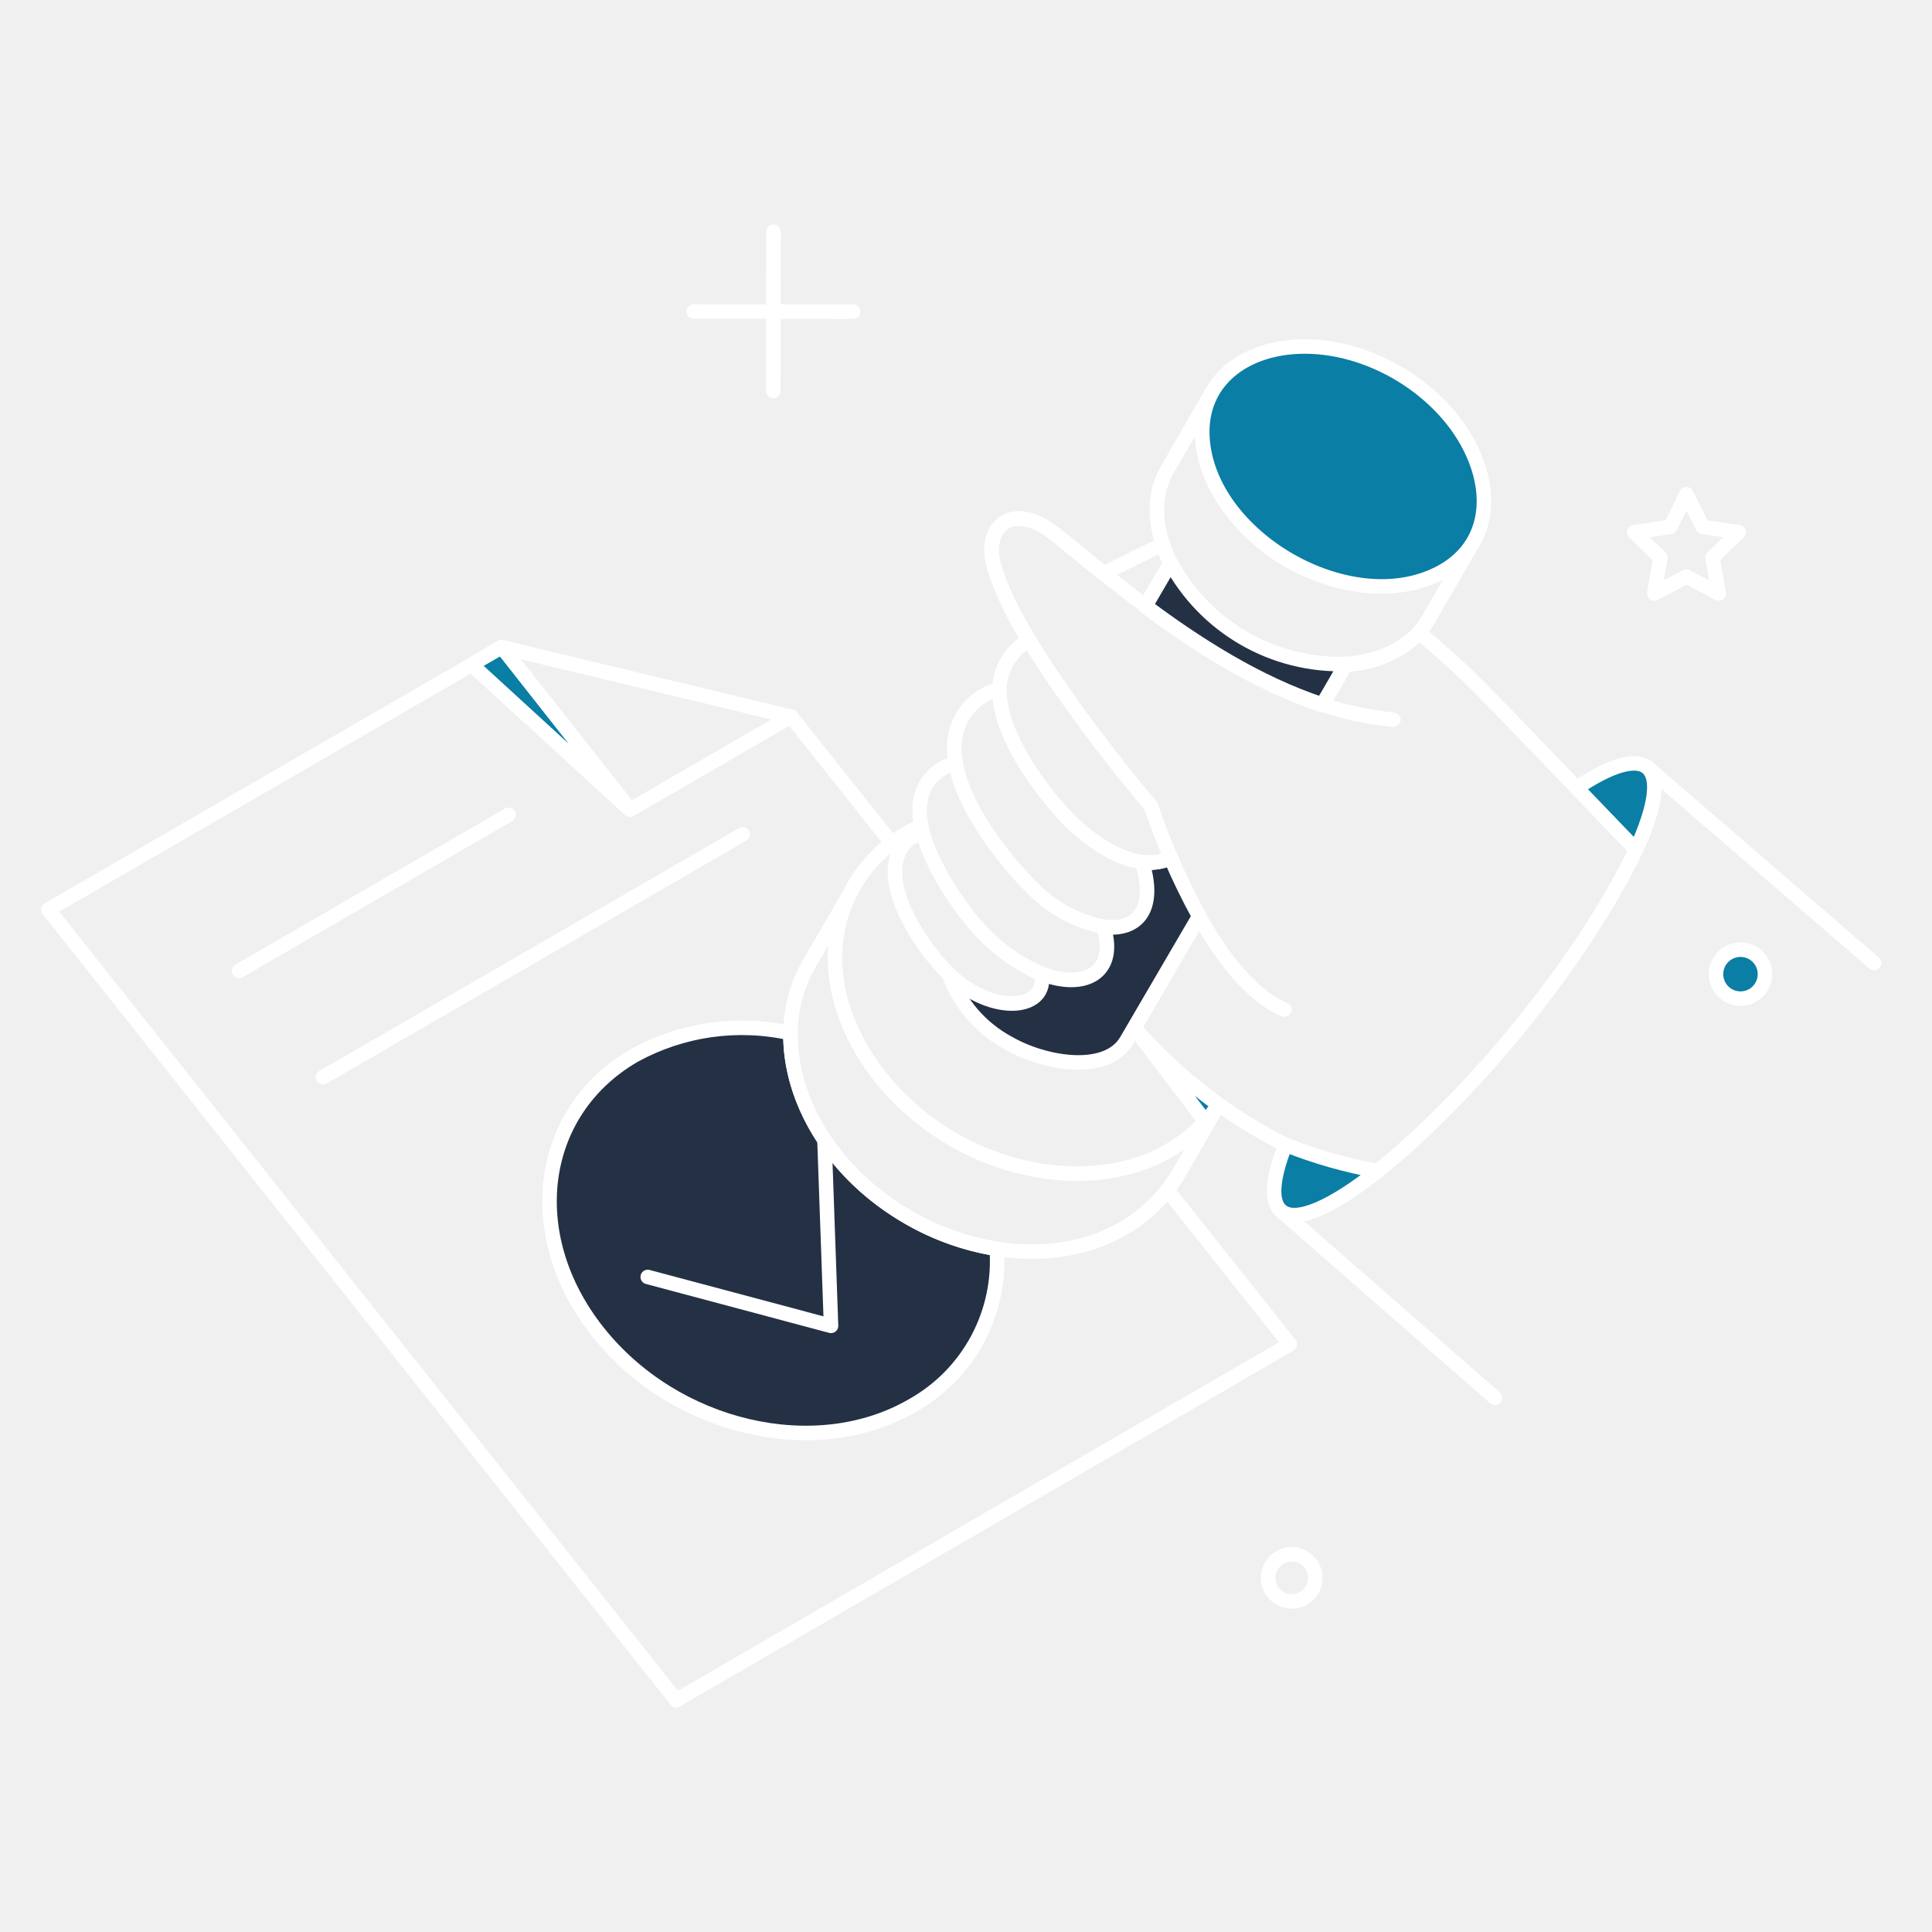
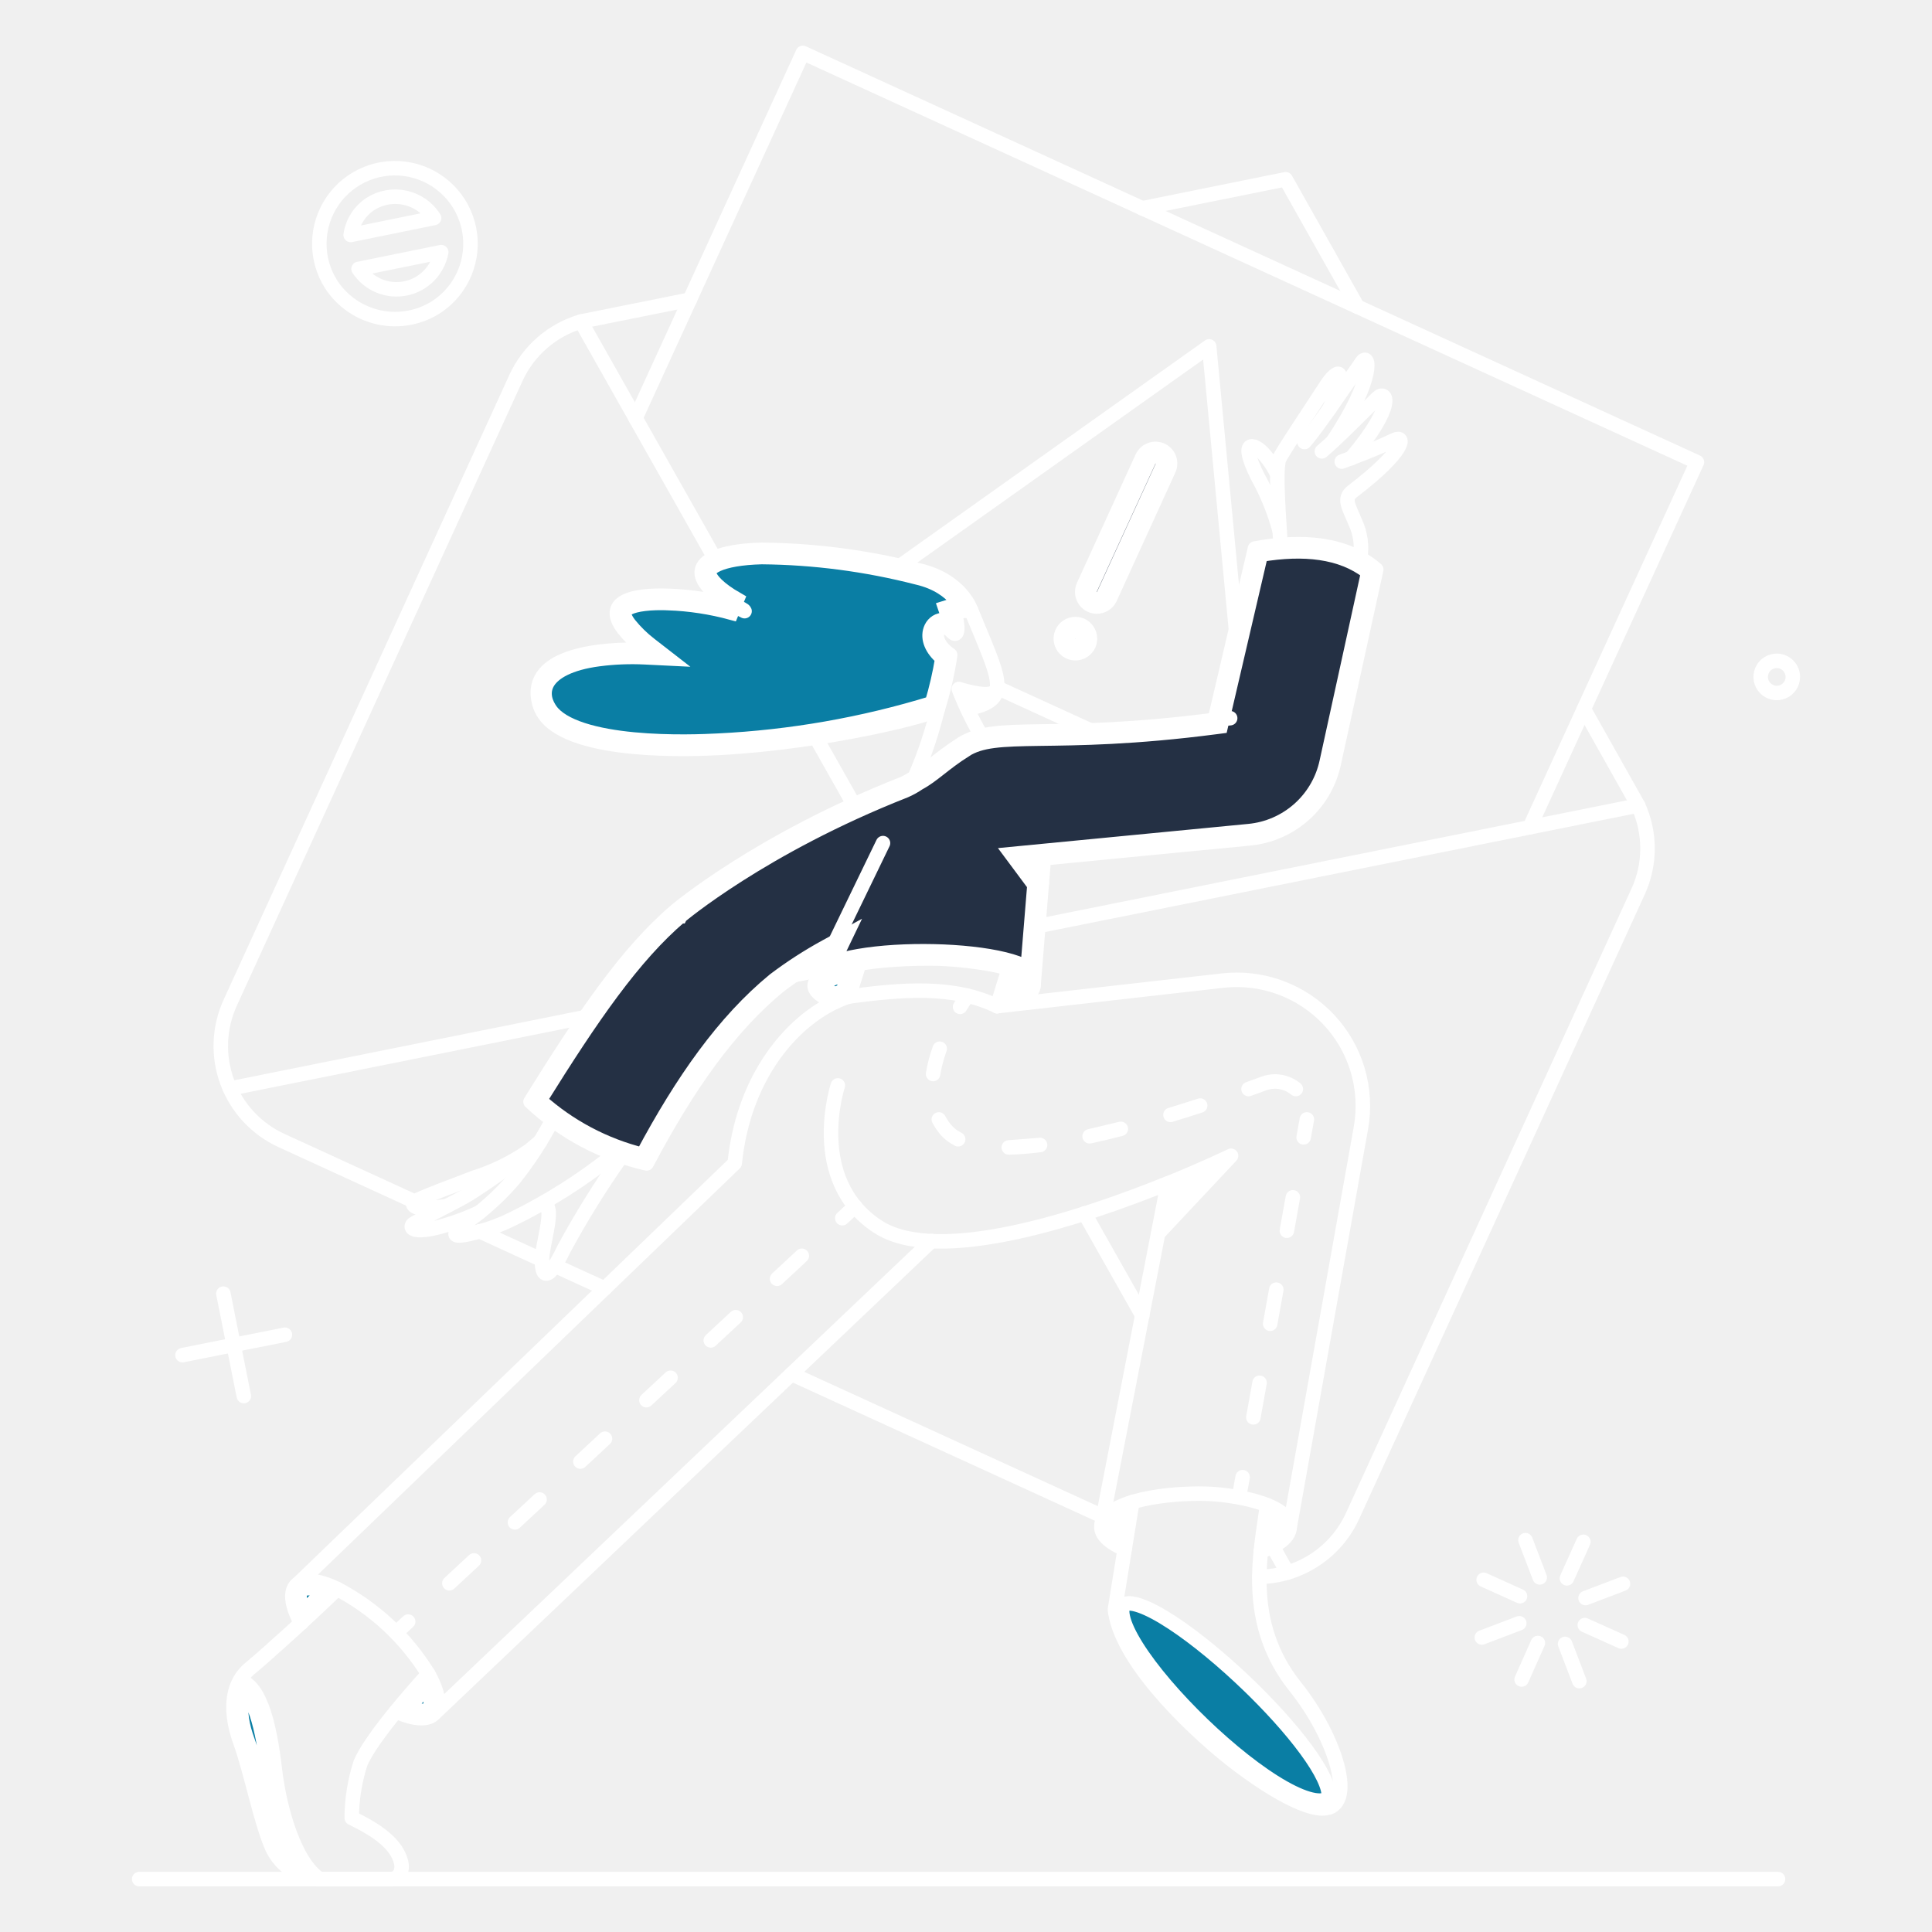
<svg xmlns="http://www.w3.org/2000/svg" width="400" height="400" viewBox="0 0 400 400" fill="none">
-   <path d="M184.622 174.582L163.818 148.4L103.9 133.998L10 188.32L140.002 352.002L267.054 278.326L241.684 246.396" stroke="white" stroke-width="3" stroke-linecap="round" stroke-linejoin="round" />
-   <path d="M130.438 167.642L97.626 137.588L103.9 133.96L130.438 167.642Z" fill="#0A7EA4" />
-   <path d="M130.438 167.642L97.626 137.588L103.9 133.96L130.438 167.642Z" stroke="white" stroke-width="3" stroke-linecap="round" stroke-linejoin="round" />
-   <path d="M188.01 252.016C172.52 243.09 163.476 227.984 163.658 213.91C152.673 211.458 141.17 213.098 131.308 218.522C111.272 230.122 107.908 255.796 123.822 275.794C139.736 295.828 168.882 302.634 188.918 290.994C194.612 287.811 199.277 283.068 202.367 277.323C205.456 271.578 206.84 265.071 206.356 258.566C199.891 257.526 193.672 255.306 188.01 252.016Z" fill="#243044" />
-   <path d="M188.01 252.016C172.52 243.09 163.476 227.984 163.658 213.91C152.673 211.458 141.17 213.098 131.308 218.522C111.272 230.122 107.908 255.796 123.822 275.794C139.736 295.828 168.882 302.634 188.918 290.994C194.612 287.811 199.277 283.068 202.367 277.323C205.456 271.578 206.84 265.071 206.356 258.566C199.891 257.526 193.672 255.306 188.01 252.016Z" stroke="white" stroke-width="3" stroke-linecap="round" stroke-linejoin="round" />
-   <path d="M163.78 148.324L130.438 167.642L103.9 133.96" stroke="white" stroke-width="3" stroke-linecap="round" stroke-linejoin="round" />
-   <path d="M49.466 201.02L105.3 168.7" stroke="white" stroke-width="3" stroke-linecap="round" stroke-linejoin="round" />
-   <path d="M66.892 223.022L153.762 172.742" stroke="white" stroke-width="3" stroke-linecap="round" stroke-linejoin="round" />
-   <path d="M134.104 264.378L172.058 274.508L170.698 236.064" stroke="white" stroke-width="3" stroke-linecap="round" stroke-linejoin="round" />
-   <path d="M176.14 184.728L167.56 199.472C157.806 216.33 166.96 239.872 188.01 252.016C206.866 262.932 232.01 262.254 243.844 243.322L252.268 228.71" stroke="white" stroke-width="3" stroke-linecap="round" stroke-linejoin="round" />
-   <path d="M190.722 171.018C183.597 174.081 177.968 179.83 175.056 187.018C167.824 204.794 179.39 225.586 197.31 235.91C213.262 245.122 234.092 246.012 247.058 234.624C249.038 232.887 250.786 230.902 252.258 228.718" stroke="white" stroke-width="3" stroke-linecap="round" stroke-linejoin="round" />
-   <path d="M305.084 112.11L295.708 128.29C292.232 134.338 284.86 137.512 276.618 137.512C252.498 137.512 232.76 112.668 241.728 97.14L251.064 80.96C246.83 88.332 249.288 97.404 253.976 104.248C267.614 124.164 296.684 126.568 305.084 112.11Z" stroke="white" stroke-width="3" stroke-linecap="round" stroke-linejoin="round" />
-   <path d="M338.728 175.92C327.058 200.062 303.982 227.456 285.238 242.452C278.657 241.456 272.229 239.626 266.11 237.008C254.228 231.049 243.612 222.846 234.848 212.852L248.304 189.718C246.139 185.786 244.171 181.749 242.408 177.622C240.579 178.513 238.518 178.816 236.51 178.49C239.61 188.546 235.264 192.78 228.534 191.91C231.446 201.248 224.792 205.11 215.682 201.626C216.966 208.996 206.396 210.102 197.914 202.986C191.17 197.326 180.44 181.336 187.714 174.186C188.631 173.296 189.811 172.726 191.078 172.56C189.718 167.38 190.078 162.148 195.124 159.102C195.953 158.589 196.88 158.255 197.846 158.12C196.4 150.022 200.662 144.416 206.918 142.582C206.978 140.528 207.57 138.525 208.636 136.768C209.702 135.011 211.206 133.561 213 132.56C209.812 127.653 207.33 122.321 205.628 116.722C203.69 108.738 209.828 104.004 217.99 110.296C220.678 112.37 224.226 115.36 228.46 118.8C229.632 118.12 240.708 112.676 240.708 112.676C241.142 114.028 241.686 115.344 242.334 116.608C242.334 116.608 240.334 120.086 237.118 125.568C247.438 133.28 260.176 141.52 273.748 145.98L278.624 137.58C284.368 137.436 289.831 135.064 293.858 130.966C306.578 142.116 300.432 136.158 338.728 175.92Z" stroke="white" stroke-width="3" stroke-linecap="round" stroke-linejoin="round" />
-   <path d="M297.864 118.726C279.3 128.176 250.112 111.192 248.948 90.562C248.286 78.846 257.748 71.738 270.148 71.738C284.778 71.738 300.246 81.728 305.494 95.138C309.242 104.7 307.032 114.058 297.864 118.726Z" fill="#0A7EA4" />
-   <path d="M297.864 118.726C279.3 128.176 250.112 111.192 248.948 90.562C248.286 78.846 257.748 71.738 270.148 71.738C284.778 71.738 300.246 81.728 305.494 95.138C309.242 104.7 307.032 114.058 297.864 118.726Z" stroke="white" stroke-width="3" stroke-linecap="round" stroke-linejoin="round" />
-   <path d="M266.148 237C263.426 243.844 262.972 248.8 265.278 250.722C268.378 253.294 275.862 249.89 285.278 242.444C278.731 241.294 272.32 239.47 266.148 237Z" fill="#0A7EA4" />
-   <path d="M266.148 237C263.426 243.844 262.972 248.8 265.278 250.722C268.378 253.294 275.862 249.89 285.278 242.444C278.731 241.294 272.32 239.47 266.148 237Z" stroke="white" stroke-width="3" stroke-linecap="round" stroke-linejoin="round" />
-   <path d="M326.442 163.144L338.728 175.92C347.094 157.66 340.97 153.376 326.442 163.144Z" fill="#0A7EA4" />
-   <path d="M326.442 163.144L338.728 175.92C347.094 157.66 340.97 153.376 326.442 163.144Z" stroke="white" stroke-width="3" stroke-linecap="round" stroke-linejoin="round" />
-   <path d="M252.236 228.692C251.44 229.936 250.542 231.112 249.552 232.208L234.848 212.852C240.034 218.765 245.866 224.079 252.236 228.692Z" fill="#0A7EA4" />
-   <path d="M252.236 228.692C251.44 229.936 250.542 231.112 249.552 232.208L234.848 212.852C240.034 218.765 245.866 224.079 252.236 228.692Z" stroke="white" stroke-width="3" stroke-linecap="round" stroke-linejoin="round" />
-   <path d="M365.416 201.588C365.429 202.262 365.308 202.932 365.059 203.558C364.81 204.184 364.439 204.755 363.967 205.236C363.495 205.717 362.932 206.1 362.31 206.361C361.689 206.621 361.022 206.756 360.348 206.756C359.674 206.755 359.007 206.621 358.385 206.36C357.764 206.099 357.201 205.716 356.729 205.235C356.257 204.753 355.886 204.183 355.638 203.556C355.389 202.93 355.268 202.26 355.282 201.586C355.308 200.26 355.854 198.996 356.802 198.068C357.749 197.139 359.023 196.619 360.35 196.62C361.676 196.62 362.95 197.14 363.897 198.069C364.845 198.998 365.39 200.262 365.416 201.588Z" fill="#0A7EA4" />
-   <path d="M365.416 201.588C365.429 202.262 365.308 202.932 365.059 203.558C364.81 204.184 364.439 204.755 363.967 205.236C363.495 205.717 362.932 206.1 362.31 206.361C361.689 206.621 361.022 206.756 360.348 206.756C359.674 206.755 359.007 206.621 358.385 206.36C357.764 206.099 357.201 205.716 356.729 205.235C356.257 204.753 355.886 204.183 355.638 203.556C355.389 202.93 355.268 202.26 355.282 201.586C355.308 200.26 355.854 198.996 356.802 198.068C357.749 197.139 359.023 196.619 360.35 196.62C361.676 196.62 362.95 197.14 363.897 198.069C364.845 198.998 365.39 200.262 365.416 201.588Z" stroke="white" stroke-width="3" stroke-linecap="round" stroke-linejoin="round" />
-   <path d="M278.66 137.476C271.258 137.7 263.941 135.856 257.53 132.15C251.119 128.443 245.869 123.022 242.37 116.496C242.37 116.496 240.37 119.972 237.154 125.456C247.474 133.166 260.212 141.406 273.784 145.868L278.66 137.476Z" fill="#243044" />
-   <path d="M278.66 137.476C271.258 137.7 263.941 135.856 257.53 132.15C251.119 128.443 245.869 123.022 242.37 116.496C242.37 116.496 240.37 119.972 237.154 125.456C247.474 133.166 260.212 141.406 273.784 145.868L278.66 137.476Z" stroke="white" stroke-width="3" stroke-linecap="round" stroke-linejoin="round" />
-   <path d="M248.268 189.718C246.102 185.787 244.133 181.75 242.37 177.622C240.541 178.513 238.481 178.816 236.472 178.49C239.572 188.546 235.226 192.78 228.496 191.91C231.408 201.248 224.754 205.11 215.644 201.626C216.93 208.996 206.358 210.102 197.876 202.986C197.476 202.642 197.008 202.186 196.476 201.702C198.68 207.801 203.054 212.875 208.762 215.952C216.318 220.3 229.076 222.378 233.182 215.536L248.268 189.718Z" fill="#243044" />
-   <path d="M248.268 189.718C246.102 185.787 244.133 181.75 242.37 177.622C240.541 178.513 238.481 178.816 236.472 178.49C239.572 188.546 235.226 192.78 228.496 191.91C231.408 201.248 224.754 205.11 215.644 201.626C216.93 208.996 206.358 210.102 197.876 202.986C197.476 202.642 197.008 202.186 196.476 201.702C198.68 207.801 203.054 212.875 208.762 215.952C216.318 220.3 229.076 222.378 233.182 215.536L248.268 189.718Z" stroke="white" stroke-width="3" stroke-linecap="round" stroke-linejoin="round" />
-   <path d="M248.268 189.718C252.916 198.034 258.966 206.086 265.92 209.034" stroke="white" stroke-width="3" stroke-linecap="round" stroke-linejoin="round" />
-   <path d="M237.154 125.454C228.248 118.802 224.05 114.836 218.026 110.22C209.876 103.974 203.746 108.668 205.664 116.646C208.938 130.256 229.354 156.388 238.326 166.924C238.326 166.924 239.762 171.46 242.408 177.622" stroke="white" stroke-width="3" stroke-linecap="round" stroke-linejoin="round" />
-   <path d="M288.488 149C283.469 148.53 278.522 147.478 273.746 145.864" stroke="white" stroke-width="3" stroke-linecap="round" stroke-linejoin="round" />
-   <path d="M197.764 157.472C199.388 168.436 210.458 180.69 213.602 183.708C217.622 187.9 222.836 190.751 228.534 191.872" stroke="white" stroke-width="3" stroke-linecap="round" stroke-linejoin="round" />
-   <path d="M242.4 177.622C238.052 179.852 230.722 178.488 222.29 170.704C218.396 167.104 206.564 153.304 206.942 142.504" stroke="white" stroke-width="3" stroke-linecap="round" stroke-linejoin="round" />
-   <path d="M191.11 172.518C193.264 180.608 199.876 189.268 202.564 192.174C206.176 196.264 210.659 199.494 215.682 201.626" stroke="white" stroke-width="3" stroke-linecap="round" stroke-linejoin="round" />
-   <path d="M341.034 158.834L388.022 199.396" stroke="white" stroke-width="3" stroke-linecap="round" stroke-linejoin="round" />
-   <path d="M265.316 250.768L309.506 289.402" stroke="white" stroke-width="3" stroke-linecap="round" stroke-linejoin="round" />
-   <path d="M267.432 321.8C268.397 321.799 269.341 322.085 270.144 322.621C270.947 323.157 271.573 323.918 271.943 324.81C272.313 325.702 272.41 326.683 272.222 327.63C272.034 328.577 271.57 329.447 270.887 330.13C270.205 330.813 269.335 331.278 268.388 331.466C267.441 331.655 266.46 331.558 265.568 331.188C264.676 330.819 263.914 330.193 263.377 329.39C262.841 328.587 262.555 327.643 262.556 326.678C262.559 325.386 263.073 324.147 263.987 323.233C264.901 322.319 266.139 321.804 267.432 321.8Z" stroke="white" stroke-width="3" stroke-linecap="round" stroke-linejoin="round" />
-   <path d="M160.15 47.998L160.112 80.96" stroke="white" stroke-width="3" stroke-linecap="round" stroke-linejoin="round" />
-   <path d="M176.632 64.516L143.63 64.48" stroke="white" stroke-width="3" stroke-linecap="round" stroke-linejoin="round" />
-   <path d="M349.162 102.32L352.526 109.086L359.972 110.182L354.566 115.436L355.852 122.884L349.162 119.368L342.508 122.884L343.756 115.436L338.35 110.182L345.834 109.086L349.162 102.32Z" stroke="white" stroke-width="3" stroke-linecap="round" stroke-linejoin="round" />
+   <path d="M261.031 114.836C269.871 113.372 277.71 114.128 283.276 118.487L274.664 157.82C273.89 161.355 272.083 164.575 269.481 167.074L268.951 167.564C266.062 170.125 262.437 171.704 258.594 172.073H258.593L212.051 176.573L209.405 176.829L210.991 178.961L214.167 183.233L212.768 200.366C211.5 199.651 209.839 199.08 207.981 198.622C203.998 197.641 198.709 197.088 193.324 196.969C187.933 196.85 182.357 197.162 177.786 197.951C175.823 198.291 174.011 198.724 172.464 199.264L173.088 197.967L175.106 193.767L171.017 196.001C167.3 198.032 163.739 200.333 160.36 202.887L160.336 202.905L160.313 202.924C149.956 211.427 141.305 223.675 133.072 239.106C125.148 237.13 117.827 233.25 111.746 227.799C122.562 210.448 131.109 198.012 140.842 189.695H140.843C140.844 189.694 140.845 189.693 140.847 189.692C140.848 189.691 140.85 189.689 140.852 189.688C140.858 189.682 140.87 189.673 140.885 189.66C140.915 189.635 140.962 189.595 141.025 189.543C141.152 189.439 141.344 189.283 141.6 189.078C142.112 188.669 142.882 188.067 143.9 187.307C145.938 185.786 148.973 183.63 152.937 181.107C160.866 176.059 172.511 169.546 187.342 163.707L187.366 163.698L187.39 163.688C188.383 163.257 189.332 162.73 190.225 162.117C191.675 161.347 192.999 160.313 194.425 159.197C195.904 158.039 197.574 156.726 199.813 155.294L199.812 155.293C203.058 153.224 207.192 153.041 215.296 152.929C223.266 152.819 234.625 152.743 251.711 150.52L252.742 150.385L252.978 149.372L261.031 114.836Z" fill="#243044" stroke="white" stroke-width="3" />
+   <path d="M238.744 94.568C239.116 94.437 239.526 94.455 239.886 94.621C240.245 94.786 240.525 95.084 240.667 95.453C240.808 95.819 240.801 96.224 240.65 96.585L228.46 123.205C228.287 123.567 227.98 123.846 227.604 123.982H227.602C227.227 124.118 226.812 124.101 226.45 123.934L226.449 123.933L226.316 123.863C226.017 123.687 225.786 123.414 225.663 123.087C225.523 122.712 225.536 122.296 225.699 121.93L225.698 121.929L237.895 95.314C238.071 94.966 238.374 94.699 238.743 94.568H238.744Z" fill="#243044" stroke="white" stroke-width="3" />
+   <path d="M222.414 130.726C222.707 130.679 223.008 130.72 223.277 130.842C223.643 131.016 223.925 131.326 224.063 131.702L224.065 131.705C224.203 132.08 224.19 132.495 224.029 132.862C223.903 133.135 223.699 133.365 223.442 133.521L223.439 133.522C223.218 133.658 222.963 133.735 222.701 133.744L222.588 133.743C222.289 133.731 222 133.63 221.759 133.455L221.756 133.453L221.667 133.384C221.469 133.216 221.317 132.999 221.225 132.754C221.121 132.47 221.103 132.162 221.173 131.87C221.243 131.58 221.398 131.316 221.617 131.112C221.84 130.906 222.116 130.772 222.413 130.726H222.414Z" fill="#243044" stroke="white" stroke-width="3" />
+   <path d="M201.416 144.962C201.327 144.984 201.235 145.005 201.141 145.027C201.122 144.984 201.103 144.942 201.084 144.9C201.195 144.922 201.306 144.941 201.416 144.962Z" fill="#0A7EA4" stroke="white" stroke-width="3" />
+   <path d="M209.835 202.41C210.666 202.733 211.311 203.061 211.771 203.379C212.332 203.768 212.446 204.011 212.468 204.077C212.45 204.124 212.36 204.319 211.927 204.647C211.398 205.046 210.625 205.436 209.749 205.782C209.382 205.927 209.011 206.057 208.654 206.175L209.835 202.41Z" fill="#0A7EA4" stroke="white" stroke-width="3" />
+   <path d="M174.534 205.166C174.008 205.371 173.488 205.593 172.975 205.83C172.901 205.802 172.819 205.775 172.734 205.741C172.262 205.555 171.68 205.294 171.166 204.979C170.618 204.643 170.311 204.345 170.197 204.146C170.178 204.114 170.17 204.093 170.167 204.082C170.17 204.072 170.176 204.058 170.185 204.04L170.229 203.967C170.458 203.627 171.156 203.079 172.624 202.488C173.476 202.145 174.504 201.82 175.687 201.523L174.534 205.166Z" fill="#0A7EA4" stroke="white" stroke-width="3" />
+   <path d="M242.293 250.531L243.156 246.072C245.181 245.239 247.026 244.455 248.639 243.754L242.293 250.531Z" fill="#0A7EA4" stroke="white" stroke-width="3" />
+   <path d="M64.481 328.844C65.215 328.909 66.101 329.111 67.132 329.476L62.826 333.671C62.371 332.6 62.128 331.71 62.053 330.998C61.94 329.929 62.207 329.457 62.438 329.242C62.699 329 63.285 328.736 64.481 328.844Z" fill="#0A7EA4" stroke="white" stroke-width="3" />
+   <path d="M88.359 349.226C88.668 349.975 88.893 350.66 89.026 351.272C89.276 352.417 89.177 353.115 88.99 353.489L88.987 353.494C88.754 353.963 88.21 354.311 86.839 354.186C86.112 354.12 85.315 353.923 84.531 353.665C85.916 352.013 87.248 350.479 88.359 349.226Z" fill="#0A7EA4" stroke="white" stroke-width="3" />
+   <path d="M232.509 313.364C232.22 315.101 231.943 316.831 231.677 318.496C231.102 318.158 230.626 317.808 230.268 317.459C229.581 316.791 229.519 316.349 229.554 316.136L229.557 316.118L229.56 316.1C229.634 315.582 229.982 314.974 230.893 314.302C231.333 313.978 231.874 313.665 232.509 313.364Z" fill="#0A7EA4" stroke="white" stroke-width="3" />
+   <path d="M263.51 313.901C264.017 314.203 264.428 314.508 264.744 314.809C265.362 315.397 265.52 315.863 265.52 316.19C265.52 316.535 265.313 317.096 264.436 317.811C263.996 318.169 263.434 318.524 262.756 318.866C262.997 317.052 263.271 315.404 263.51 313.901Z" fill="#0A7EA4" stroke="white" stroke-width="3" />
+   <path d="M233.856 331.967C234.408 331.978 235.138 332.12 236.051 332.436C237.877 333.067 240.177 334.298 242.781 336.011C247.649 339.212 253.352 343.945 258.623 349.043L259.671 350.066C264.417 354.758 268.68 359.641 271.532 363.823C272.961 365.919 273.999 367.785 274.578 369.325C275.11 370.74 275.166 371.651 275.034 372.177C274.541 372.671 273.686 372.953 272.146 372.704C270.442 372.429 268.248 371.54 265.701 370.099C260.632 367.229 254.581 362.409 248.996 357.031C243.413 351.655 238.388 345.811 235.333 340.945C233.796 338.497 232.824 336.401 232.476 334.797C232.145 333.276 232.433 332.587 232.827 332.239L232.907 332.174C233.039 332.075 233.309 331.956 233.856 331.967Z" fill="#0A7EA4" stroke="white" stroke-width="3" />
+   <path d="M50.424 350.024C50.717 350.269 51.018 350.59 51.319 351.009C52.002 351.957 52.618 353.279 53.16 354.913C54.244 358.177 54.939 362.379 55.429 366.533V366.534C55.925 370.886 56.995 375.843 58.602 380.163C59.391 382.282 60.336 384.325 61.455 386.081L61.247 385.951C59.765 384.987 58.57 383.644 57.787 382.062C56.659 379.57 55.585 375.746 54.486 371.634C53.405 367.586 52.306 363.285 51.144 360.069V360.068L50.899 359.358C49.889 356.274 49.455 352.832 50.424 350.024Z" fill="#0A7EA4" stroke="white" stroke-width="3" />
+   <path d="M157.711 115.333C168.57 115.433 179.375 116.851 189.891 119.557L189.909 119.561L189.925 119.564C194.075 120.528 196.514 122.456 197.913 124.078C198.207 124.419 198.456 124.75 198.667 125.058C198.154 125.131 197.647 125.245 197.151 125.4L195.687 125.859L196.179 127.312C196.318 127.722 196.429 128.153 196.513 128.564C196.065 128.392 195.589 128.315 195.099 128.363C193.894 128.483 193.022 129.319 192.663 130.352C192.02 132.199 192.907 134.44 195.106 136.256C194.59 139.413 193.871 142.532 192.953 145.596C178.549 150.014 163.65 152.621 148.599 153.351H148.593C146.096 153.482 138.68 153.817 131.18 153.101C127.427 152.742 123.714 152.125 120.61 151.115C117.464 150.092 115.169 148.736 113.976 147.06L113.727 146.688C112.547 144.823 112.392 142.832 113.471 141.146C114.686 139.249 117.744 137.269 124.059 136.448L124.06 136.449C127.195 136.049 130.358 135.926 133.514 136.081L138.262 136.314L134.507 133.398C132.954 132.192 131.545 130.81 130.308 129.281C129.315 127.983 129.169 127.219 129.206 126.858C129.232 126.604 129.381 126.261 130.097 125.882C130.836 125.49 131.967 125.188 133.445 125.011C134.9 124.837 136.587 124.795 138.37 124.859V124.86C142.799 125.025 147.195 125.697 151.471 126.862L152.61 124.112C150.716 123.03 149.327 122.001 148.374 121.077C147.526 120.255 147.088 119.578 146.897 119.08L146.831 118.878C146.736 118.516 146.789 118.255 146.968 117.99C147.187 117.667 147.659 117.254 148.563 116.845C150.374 116.025 153.414 115.447 157.711 115.333Z" fill="#0A7EA4" stroke="white" stroke-width="3" />
+   <mask id="path-15-inside-1_3625_1130" fill="white">
+     <path d="M212.157 178.07L215.709 182.796L216.125 177.692L212.157 178.07Z" />
+   </mask>
+   <path d="M212.157 178.07L215.709 182.796L216.125 177.692L212.157 178.07Z" fill="#0A7EA4" />
+   <path d="M212.157 178.07L211.873 175.084L206.542 175.592L209.759 179.873L212.157 178.07ZM215.709 182.796L213.311 184.599L218.058 190.914L218.699 183.04L215.709 182.796ZM216.125 177.692L219.115 177.936L219.406 174.366L215.841 174.706L216.125 177.692ZM212.157 178.07L209.759 179.873L213.311 184.599L215.709 182.796L218.108 180.994L214.555 176.268L212.157 178.07ZM215.709 182.796L218.699 183.04L219.115 177.936L216.125 177.692L213.135 177.449L212.719 182.553L215.709 182.796ZM216.125 177.692L215.841 174.706L211.873 175.084L212.157 178.07L212.442 181.057L216.41 180.679L216.125 177.692Z" fill="white" mask="url(#path-15-inside-1_3625_1130)" />
+   <path d="M112.185 260.836L99.33 254.938" stroke="white" stroke-width="3" stroke-linecap="round" stroke-linejoin="round" />
+   <path d="M125.194 266.772L114.87 262.046" stroke="white" stroke-width="3" stroke-linecap="round" stroke-linejoin="round" />
+   <path d="M228.415 313.997L163.874 284.468" stroke="white" stroke-width="3" stroke-linecap="round" stroke-linejoin="round" />
+   <path d="M214.993 191.719L339.159 166.765" stroke="white" stroke-width="3" stroke-linecap="round" stroke-linejoin="round" />
+   <path d="M164.401 201.89L170.113 200.756" stroke="white" stroke-width="3" stroke-linecap="round" stroke-linejoin="round" />
+   <path d="M47.608 225.37L121.148 210.587" stroke="white" stroke-width="3" stroke-linecap="round" stroke-linejoin="round" />
+   <path d="M263.503 320.16L266.564 325.605" stroke="white" stroke-width="3" stroke-linecap="round" stroke-linejoin="round" />
+   <path d="M224.559 251.232L236.505 272.368" stroke="white" stroke-width="3" stroke-linecap="round" stroke-linejoin="round" />
+   <path d="M120.279 66.568L147.96 115.575" stroke="white" stroke-width="3" stroke-linecap="round" stroke-linejoin="round" />
+   <path d="M176.767 166.576L168.964 152.762" stroke="white" stroke-width="3" stroke-linecap="round" stroke-linejoin="round" />
+   <path d="M327.931 146.801L339.159 166.767C340.439 169.561 341.101 172.598 341.101 175.671C341.101 178.744 340.439 181.781 339.159 184.575L280.026 313.886C278.327 317.593 275.612 320.743 272.195 322.972C268.779 325.201 264.801 326.415 260.723 326.476" stroke="white" stroke-width="3" stroke-linecap="round" stroke-linejoin="round" />
+   <path d="M236.469 43.126L266.185 37.114L281.047 63.506" stroke="white" stroke-width="3" stroke-linecap="round" stroke-linejoin="round" />
+   <path d="M142.85 62.031L120.279 66.569C117.331 67.442 114.605 68.936 112.283 70.952C109.961 72.967 108.098 75.456 106.819 78.252L47.684 207.562C46.499 210.135 45.833 212.919 45.726 215.751C45.619 218.581 46.072 221.406 47.06 224.063C48.048 226.718 49.55 229.153 51.481 231.227C53.412 233.301 55.734 234.972 58.312 236.146L85.687 248.699" stroke="white" stroke-width="3" stroke-linecap="round" stroke-linejoin="round" />
+   <path d="M131.584 86.57L166.218 10.95L351.334 95.682L316.702 171.302" stroke="white" stroke-width="3" stroke-linecap="round" stroke-linejoin="round" />
+   <path d="M225.769 151.225L206.446 142.377" stroke="white" stroke-width="3" stroke-linecap="round" stroke-linejoin="round" />
+   <path d="M186.482 117.083L250.345 71.711L255.863 130.089" stroke="white" stroke-width="3" stroke-linecap="round" stroke-linejoin="round" />
+   <path d="M229.814 123.851C229.472 124.569 228.861 125.123 228.113 125.393C227.367 125.663 226.543 125.628 225.82 125.295C225.098 124.961 224.537 124.357 224.258 123.612C223.98 122.867 224.005 122.043 224.33 121.317L236.505 94.661C236.847 93.943 237.458 93.389 238.206 93.119C238.952 92.848 239.776 92.884 240.499 93.217C241.221 93.551 241.782 94.155 242.061 94.9C242.339 95.644 242.313 96.469 241.989 97.195L229.814 123.851Z" stroke="white" stroke-width="3" stroke-linecap="round" stroke-linejoin="round" />
+   <path d="M225.391 133.492C225.14 134.034 224.736 134.49 224.227 134.801C223.717 135.113 223.126 135.266 222.529 135.242C221.934 135.219 221.357 135.018 220.875 134.667C220.392 134.316 220.024 133.83 219.819 133.27C219.612 132.709 219.576 132.101 219.715 131.52C219.854 130.94 220.163 130.414 220.601 130.009C221.041 129.604 221.59 129.337 222.179 129.244C222.768 129.151 223.373 129.234 223.914 129.484C224.636 129.825 225.198 130.436 225.472 131.186C225.749 131.936 225.719 132.764 225.391 133.492Z" stroke="white" stroke-width="3" stroke-linecap="round" stroke-linejoin="round" />
+   <path d="M194.158 146.726C192.987 151.553 191.407 156.271 189.434 160.829" stroke="white" stroke-width="3" stroke-linecap="round" stroke-linejoin="round" />
+   <path d="M200.283 146.726C209.849 144.986 206.864 140.6 201.117 126.497" stroke="white" stroke-width="3" stroke-linecap="round" stroke-linejoin="round" />
+   <path d="M203.196 152.397C201.387 149.27 199.82 146.011 198.506 142.646C202.486 143.856 205.917 144.31 206.41 142.533" stroke="white" stroke-width="3" stroke-linecap="round" stroke-linejoin="round" />
+   <path d="M175.744 206.314L177.899 199.508" stroke="white" stroke-width="3" stroke-linecap="round" stroke-linejoin="round" />
+   <path d="M208.866 200.491L206.446 208.318" stroke="white" stroke-width="3" stroke-linecap="round" stroke-linejoin="round" />
+   <path d="M192.834 256.942L89.993 354.681" stroke="white" stroke-width="3" stroke-linecap="round" stroke-linejoin="round" />
+   <path d="M172.956 207.417C172.184 207.166 167.408 205.5 168.976 203.138C171.919 198.706 189.157 198.269 194.896 198.491C199.724 198.678 215.777 200.257 213.835 204.7C213.214 206.117 210.482 207.393 206.444 208.318" stroke="white" stroke-width="3" stroke-linecap="round" stroke-linejoin="round" />
+   <path d="M241.838 244.994C249.476 241.894 254.654 239.398 254.881 239.285L239.8 255.354" stroke="white" stroke-width="3" stroke-linecap="round" stroke-linejoin="round" />
+   <path d="M228.113 315.434L241.79 244.994C224.362 252.026 194.259 262.168 181.71 253.949C166.996 244.317 173.468 224.722 173.468 224.722" stroke="white" stroke-width="3" stroke-linecap="round" stroke-linejoin="round" />
+   <path d="M114.381 231.84C112.134 236.158 109.475 240.248 106.44 244.052C103.847 247.093 100.917 249.831 97.706 252.211C92.98 255.692 92.946 256.691 99.099 255.009C101.475 254.391 103.781 253.529 105.981 252.438C113.549 248.753 120.678 244.226 127.23 238.94" stroke="white" stroke-width="3" stroke-linecap="round" stroke-linejoin="round" />
+   <path d="M111.507 249.569C115.515 247.83 112.613 256.148 112.263 260.08C111.969 263.369 112.822 266.846 116.76 258.568C120.344 251.945 124.322 245.545 128.671 239.398" stroke="white" stroke-width="3" stroke-linecap="round" stroke-linejoin="round" />
+   <path d="M99.256 251.006C96.46 252.315 93.549 253.366 90.56 254.144C84.811 255.537 84.813 253.842 85.645 253.348C88.896 251.422 94.417 248.888 97.366 247.034C102.432 243.802 107.269 240.228 111.845 236.333" stroke="white" stroke-width="3" stroke-linecap="round" stroke-linejoin="round" />
+   <path d="M92.524 249.682C91.504 249.834 91.39 249.881 90.901 249.909C84.964 250.779 85.114 249.075 85.985 248.661C89.422 247.028 94.757 245.183 98.045 243.86C101.98 242.638 105.713 240.841 109.123 238.528" stroke="white" stroke-width="3" stroke-linecap="round" stroke-linejoin="round" />
+   <path d="M275.26 84.642C279.24 75.416 276.822 76.367 274.504 79.953C271.493 84.612 265.051 94.207 264.787 95.153C263.959 97.74 264.93 108.852 265.125 112.832" stroke="white" stroke-width="3" stroke-linecap="round" stroke-linejoin="round" />
+   <path d="M270.082 91.523C272.918 88.271 278.697 79.611 281.954 74.962C283.465 72.805 284.904 77.987 275.984 91.334" stroke="white" stroke-width="3" stroke-linecap="round" stroke-linejoin="round" />
+   <path d="M273.674 93.451C277.001 90.616 281.236 86.266 285.168 82.411C287.019 80.596 289.214 83.659 279.723 94.888" stroke="white" stroke-width="3" stroke-linecap="round" stroke-linejoin="round" />
+   <path d="M277.793 95.569C280.977 94.359 283.962 93.32 288.758 91.069C290.995 90.021 291.085 93.286 280.062 101.694C278.024 103.248 279.23 104.794 280.593 108.122C281.682 110.449 282.036 113.053 281.606 115.586" stroke="white" stroke-width="3" stroke-linecap="round" stroke-linejoin="round" />
+   <path d="M264.938 109.936C263.893 106.021 262.371 102.249 260.401 98.707C256.463 90.846 259.605 91.798 261.499 93.829C262.675 95.102 263.657 96.542 264.411 98.102" stroke="white" stroke-width="3" stroke-linecap="round" stroke-linejoin="round" />
+   <path d="M81.975 354.34C90.023 357.956 92.988 354.241 88.67 346.589C84.074 339.131 77.557 333.045 69.803 328.97C61.751 325.095 58.044 328.174 62.324 336.07" stroke="white" stroke-width="3" stroke-linecap="round" stroke-linejoin="round" />
+   <path d="M261.031 321.191C263.776 320.26 267.598 318.347 266.942 315.509C265.947 311.243 255.563 309.575 250.68 309.301C244.723 308.964 230.869 309.87 228.316 314.954C227.024 317.525 230.163 319.617 232.839 320.725" stroke="white" stroke-width="3" stroke-linecap="round" stroke-linejoin="round" />
+   <path d="M234.427 311.01L230.833 333.242C231.961 343.391 245.645 356.88 254.514 363.988C258.675 367.325 268.563 374.417 273.833 374.417C281.079 374.417 276.712 359.851 268.159 349.198C257.573 335.951 260.995 321.418 262.339 311.615" stroke="white" stroke-width="3" stroke-linecap="round" stroke-linejoin="round" />
+   <path d="M69.803 328.97C63.902 334.711 55.294 342.502 51.767 345.417C47.389 349.031 47.787 355.25 49.724 360.579C51.996 366.853 54.02 377.448 56.418 382.698C57.318 384.536 58.701 386.097 60.418 387.213C62.135 388.327 64.123 388.956 66.169 389.03H80.839C82.694 389.03 83.48 387.275 83.028 385.496C82.107 381.832 78.302 379.03 72.82 376.383C72.839 372.531 73.451 368.706 74.634 365.04C76.718 360.089 84.919 350.712 88.662 346.589" stroke="white" stroke-width="3" stroke-linecap="round" stroke-linejoin="round" />
+   <path d="M49.685 347.988C54.063 349.047 55.934 358.006 56.909 366.364C57.904 374.869 61.104 385.703 66.171 389.03" stroke="white" stroke-width="3" stroke-linecap="round" stroke-linejoin="round" />
+   <path d="M152.189 125.516C148.067 123.21 145.868 121.057 145.385 119.278C144.541 116.181 148.937 114.056 157.709 113.833C168.694 113.938 179.625 115.371 190.265 118.104C199.222 120.193 201.115 126.535 201.115 126.535C199.935 126.376 198.735 126.48 197.6 126.838C198.395 129.178 198.544 132.396 197.069 130.77C194.542 127.974 191.74 132.169 196.731 135.61C196.158 139.4 195.299 143.141 194.16 146.801C194.198 147.784 171.245 153.693 148.672 154.855C143.644 155.114 118.649 156.22 112.755 147.93C112.251 147.234 111.879 146.452 111.656 145.623C109.742 138.415 117.179 135.844 123.871 134.961C127.093 134.557 130.344 134.43 133.588 134.583C131.939 133.298 130.442 131.829 129.127 130.205C124.794 124.521 131.093 123.094 138.426 123.361C143.083 123.527 147.703 124.251 152.189 125.516ZM152.189 125.516C153.323 125.894 154.041 126.235 154.155 126.537C153.476 126.197 152.794 125.857 152.189 125.516Z" stroke="white" stroke-width="3" stroke-linecap="round" stroke-linejoin="round" />
+   <path d="M215.709 182.796L212.157 178.07L216.125 177.692" stroke="white" stroke-width="3" stroke-linecap="round" stroke-linejoin="round" />
+   <path d="M182.816 174.554L168.978 203.138" stroke="white" stroke-width="3" stroke-linecap="round" stroke-linejoin="round" />
+   <path d="M213.97 204.084L216.119 177.692L258.731 173.571C262.89 173.171 266.814 171.462 269.939 168.69C273.065 165.918 275.23 162.225 276.123 158.144L284.933 117.915C278.619 112.432 269.547 111.746 259.827 113.566L251.511 149.032C217.52 153.456 206.398 149.363 199.029 154.061C194.414 157.004 192.148 159.468 189.463 160.867C188.632 161.445 187.745 161.939 186.816 162.341C156.955 174.104 139.902 188.581 139.902 188.581C129.769 197.24 120.959 210.209 109.843 228.093C116.571 234.427 124.876 238.841 133.89 240.873C142.248 225.03 150.943 212.629 161.303 204.121C164.623 201.612 168.124 199.351 171.776 197.355" stroke="white" stroke-width="3" stroke-linecap="round" stroke-linejoin="round" />
+   <path d="M267.019 316.19L281.763 233.537C282.476 229.535 282.243 225.422 281.085 221.524C279.927 217.627 277.873 214.055 275.091 211.092C272.307 208.129 268.87 205.856 265.053 204.455C261.238 203.055 257.147 202.565 253.107 203.025L206.448 208.318C197.336 203.894 186.635 204.877 175.746 206.314C165.555 209.59 154.055 221.591 152.115 240.835L61.333 328.251" stroke="white" stroke-width="3" stroke-linecap="round" stroke-linejoin="round" />
+   <path d="M28.816 389.05H368.123" stroke="white" stroke-width="3" stroke-linecap="round" stroke-linejoin="round" />
+   <path d="M90.483 63.468C93.042 61.751 95.037 59.316 96.218 56.469C97.399 53.622 97.713 50.49 97.121 47.465C96.529 44.44 95.057 41.657 92.889 39.466C90.722 37.275 87.956 35.772 84.938 35.146C81.92 34.521 78.784 34.8 75.924 35.95C73.065 37.099 70.608 39.067 68.862 41.608C67.117 44.148 66.16 47.147 66.112 50.228C66.064 53.31 66.927 56.338 68.593 58.931C69.732 60.667 71.201 62.161 72.918 63.329C74.635 64.497 76.565 65.314 78.597 65.736C80.63 66.157 82.727 66.174 84.766 65.785C86.805 65.396 88.748 64.608 90.483 63.468Z" stroke="white" stroke-width="3" stroke-linecap="round" stroke-linejoin="round" />
+   <path d="M74.232 55.679L91.347 52.201C91.005 54.046 90.119 55.748 88.803 57.086C87.488 58.425 85.802 59.34 83.963 59.714C82.124 60.087 80.215 59.903 78.481 59.184C76.747 58.465 75.268 57.245 74.232 55.679Z" stroke="white" stroke-width="3" stroke-linecap="round" stroke-linejoin="round" />
+   <path d="M76.758 42.181C75.641 42.897 74.693 43.846 73.975 44.961C73.258 46.077 72.789 47.334 72.601 48.647L89.878 45.13C88.521 43.008 86.382 41.508 83.925 40.956C81.467 40.403 78.892 40.844 76.758 42.181Z" stroke="white" stroke-width="3" stroke-linecap="round" stroke-linejoin="round" />
+   <path d="M306.795 339.027L314.546 336.078" stroke="white" stroke-width="3" stroke-linecap="round" stroke-linejoin="round" />
+   <path d="M328.27 330.86L336.021 327.911" stroke="white" stroke-width="3" stroke-linecap="round" stroke-linejoin="round" />
+   <path d="M315.832 318.875L318.781 326.588" stroke="white" stroke-width="3" stroke-linecap="round" stroke-linejoin="round" />
+   <path d="M324.035 340.351L326.986 348.064" stroke="white" stroke-width="3" stroke-linecap="round" stroke-linejoin="round" />
+   <path d="M307.174 327.079L314.698 330.482" stroke="white" stroke-width="3" stroke-linecap="round" stroke-linejoin="round" />
+   <path d="M328.12 336.456L335.682 339.859" stroke="white" stroke-width="3" stroke-linecap="round" stroke-linejoin="round" />
+   <path d="M327.816 319.215L324.413 326.777" stroke="white" stroke-width="3" stroke-linecap="round" stroke-linejoin="round" />
+   <path d="M318.403 340.162L315.036 347.724" stroke="white" stroke-width="3" stroke-linecap="round" stroke-linejoin="round" />
+   <path d="M46.245 267.831L50.482 289.042" stroke="white" stroke-width="3" stroke-linecap="round" stroke-linejoin="round" />
+   <path d="M58.989 276.338L37.777 280.573" stroke="white" stroke-width="3" stroke-linecap="round" stroke-linejoin="round" />
+   <path d="M371.184 140.147C371.184 140.805 370.989 141.448 370.623 141.995C370.257 142.543 369.737 142.969 369.13 143.221C368.521 143.472 367.853 143.538 367.206 143.41C366.561 143.281 365.968 142.964 365.502 142.499C365.039 142.033 364.72 141.44 364.593 140.795C364.466 140.149 364.531 139.48 364.784 138.872C365.035 138.264 365.463 137.744 366.01 137.379C366.557 137.014 367.2 136.819 367.859 136.819C368.74 136.821 369.586 137.172 370.209 137.796C370.832 138.419 371.182 139.265 371.184 140.147Z" stroke="white" stroke-width="3" stroke-linecap="round" stroke-linejoin="round" />
+   <path d="M200.283 206.169C200.283 206.169 199.658 207.023 198.774 208.463M268.289 225.474C267.39 224.72 266.305 224.214 265.147 224.011C263.989 223.808 262.799 223.914 261.694 224.318C260.679 224.69 259.611 225.076 258.496 225.474M248.485 228.895C246.487 229.543 244.429 230.192 242.335 230.827M198.373 235.868C197.387 235.368 196.557 234.749 195.905 233.997C195.29 233.289 194.785 232.542 194.376 231.764M193.186 222.36C193.466 220.573 193.957 218.801 194.555 217.124M232.051 233.719C229.884 234.276 227.723 234.793 225.594 235.257L232.051 233.719ZM215.333 237.06C213.055 237.342 210.88 237.519 208.854 237.565L215.333 237.06Z" stroke="white" stroke-width="3" stroke-linecap="round" stroke-linejoin="round" />
+   <path d="M270.574 231.76L269.905 235.48M256.66 309.233L257.271 305.828M267.676 247.893L266.433 254.812M264.244 267.005L262.974 274.078M260.781 286.284L259.493 293.454" stroke="white" stroke-width="3" stroke-linecap="round" stroke-linejoin="round" />
+   <path d="M177.03 249.758L174.381 252.219M82.015 338.044L84.505 335.73M166.006 260L160.883 264.762M152.329 272.708L147.155 277.516M138.831 285.251L133.832 289.896M125.257 297.864L120.161 302.6M111.709 310.453L106.608 315.193M98.135 323.065L93.037 327.802" stroke="white" stroke-width="3" stroke-linecap="round" stroke-linejoin="round" />
+   <path d="M254.693 148.692L251.517 149.032" stroke="white" stroke-width="3" stroke-linecap="round" stroke-linejoin="round" />
</svg>
